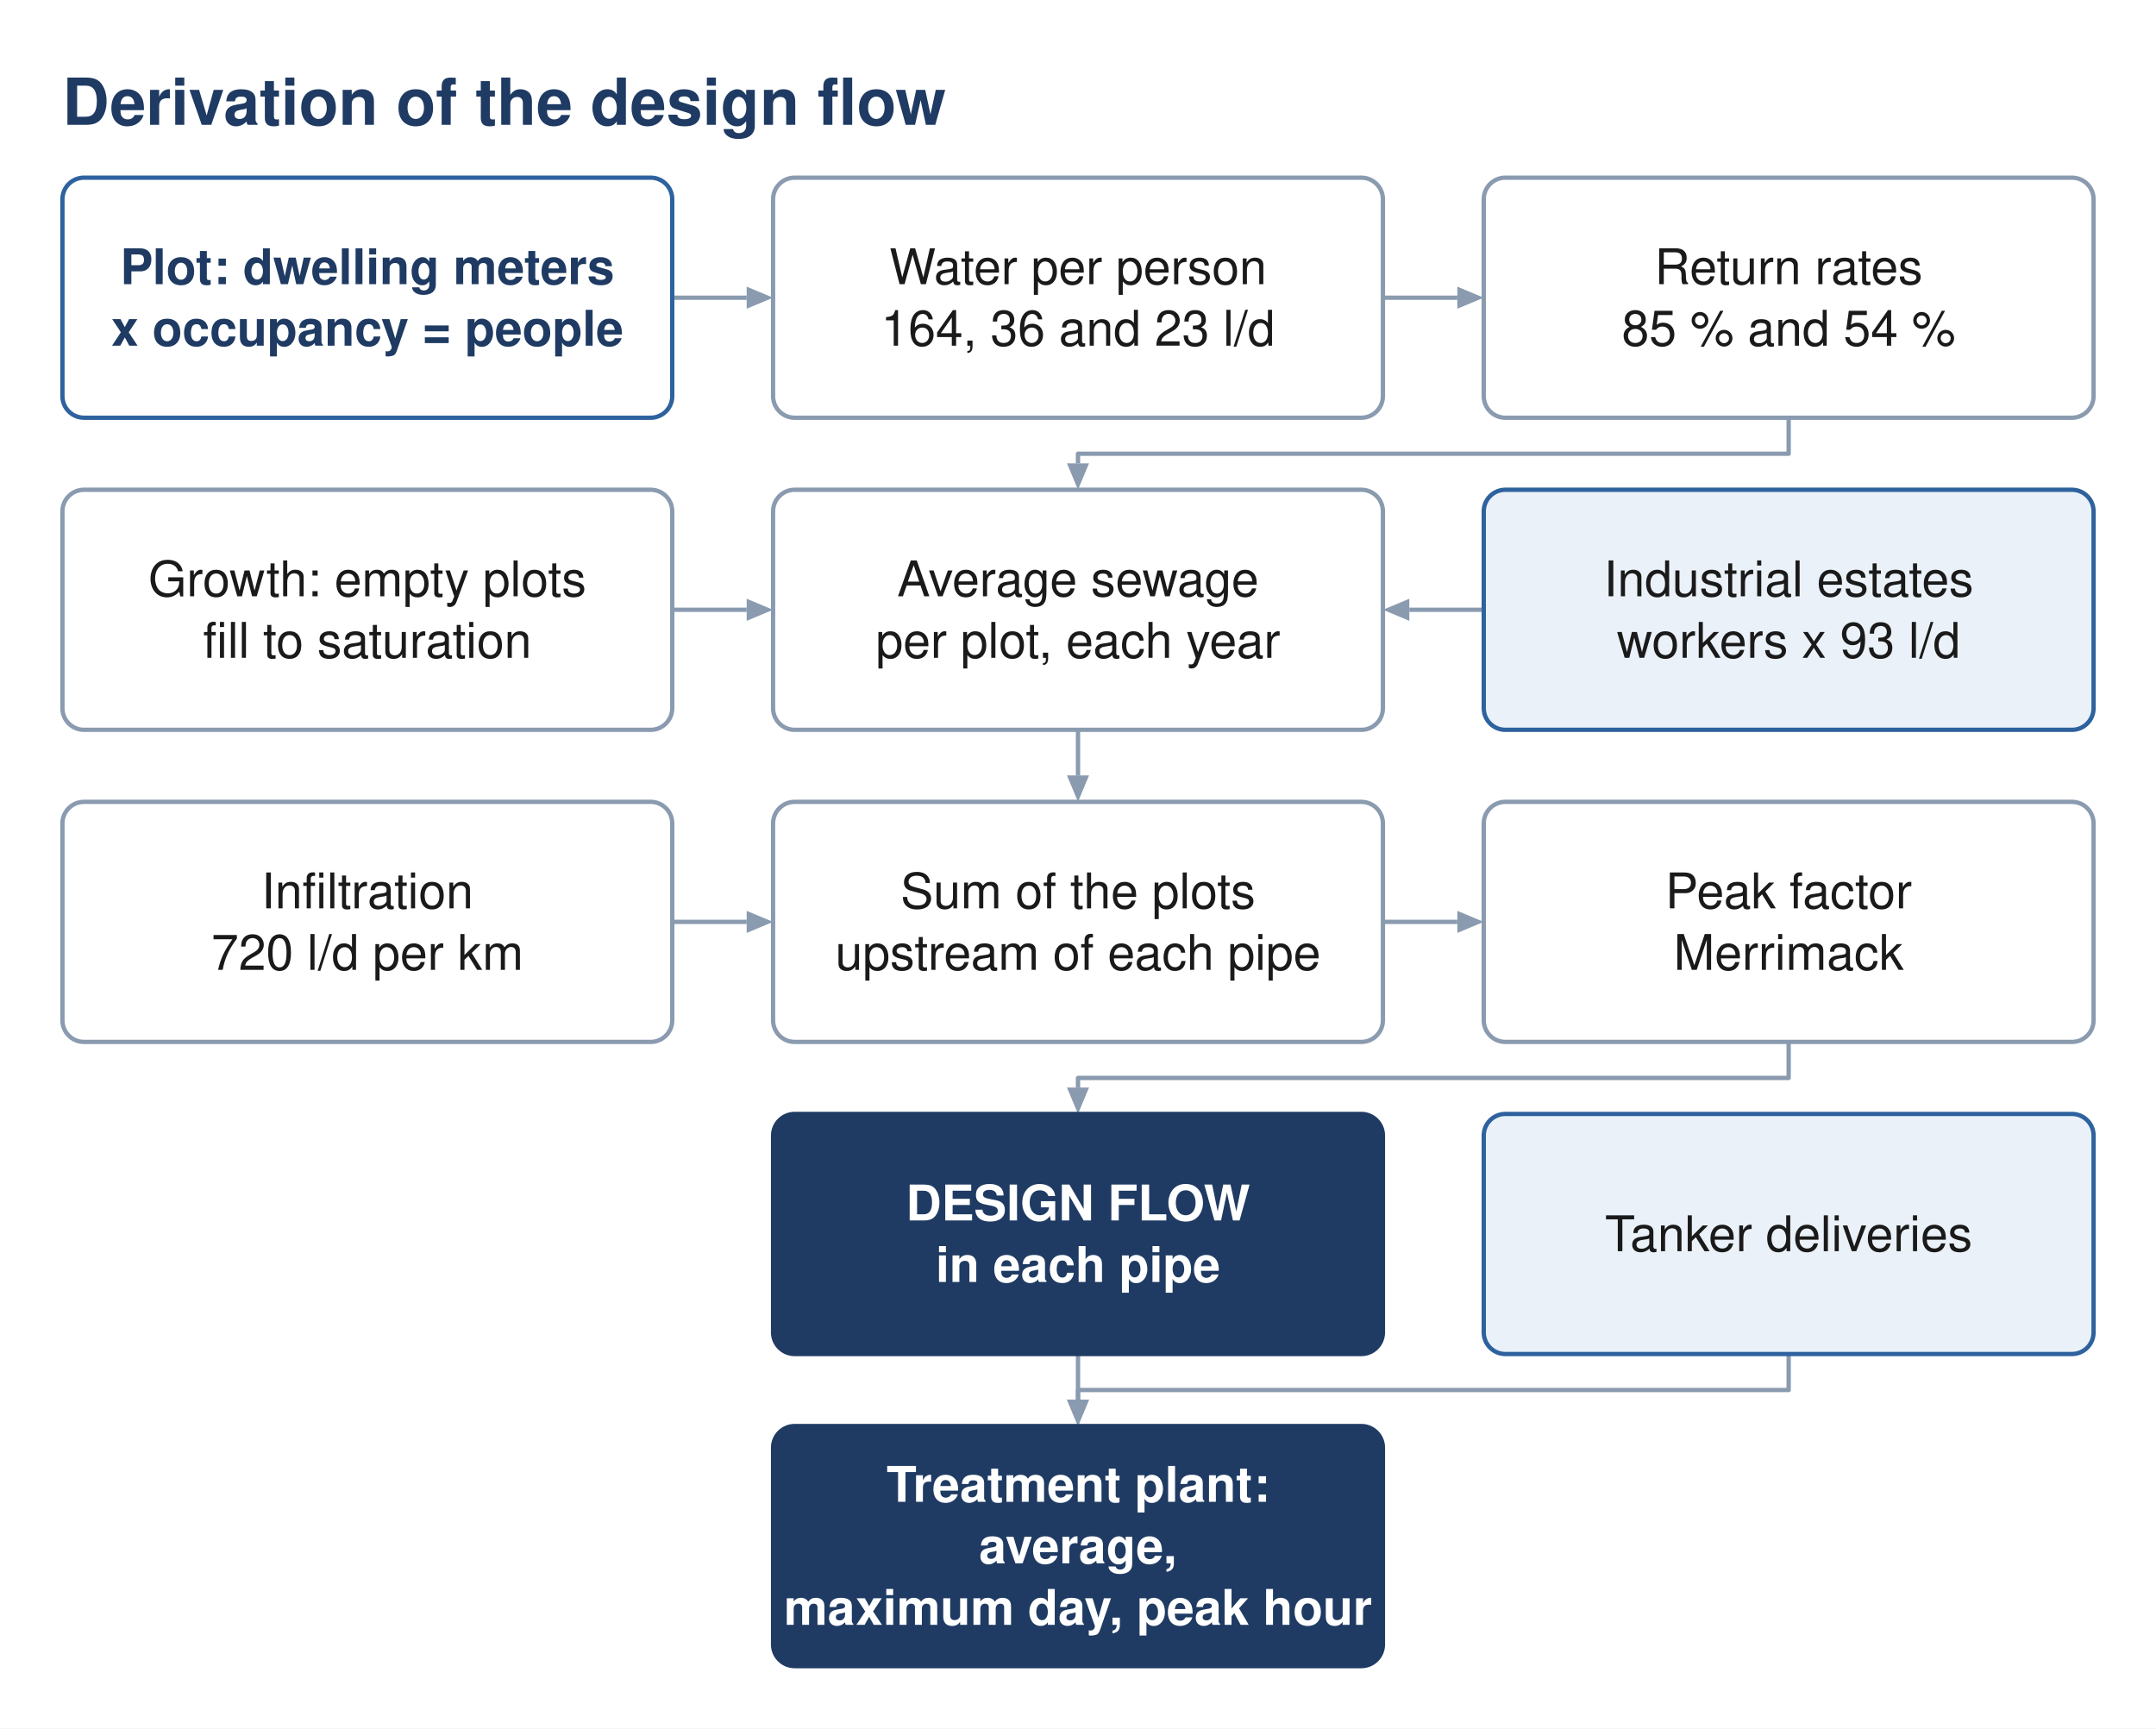
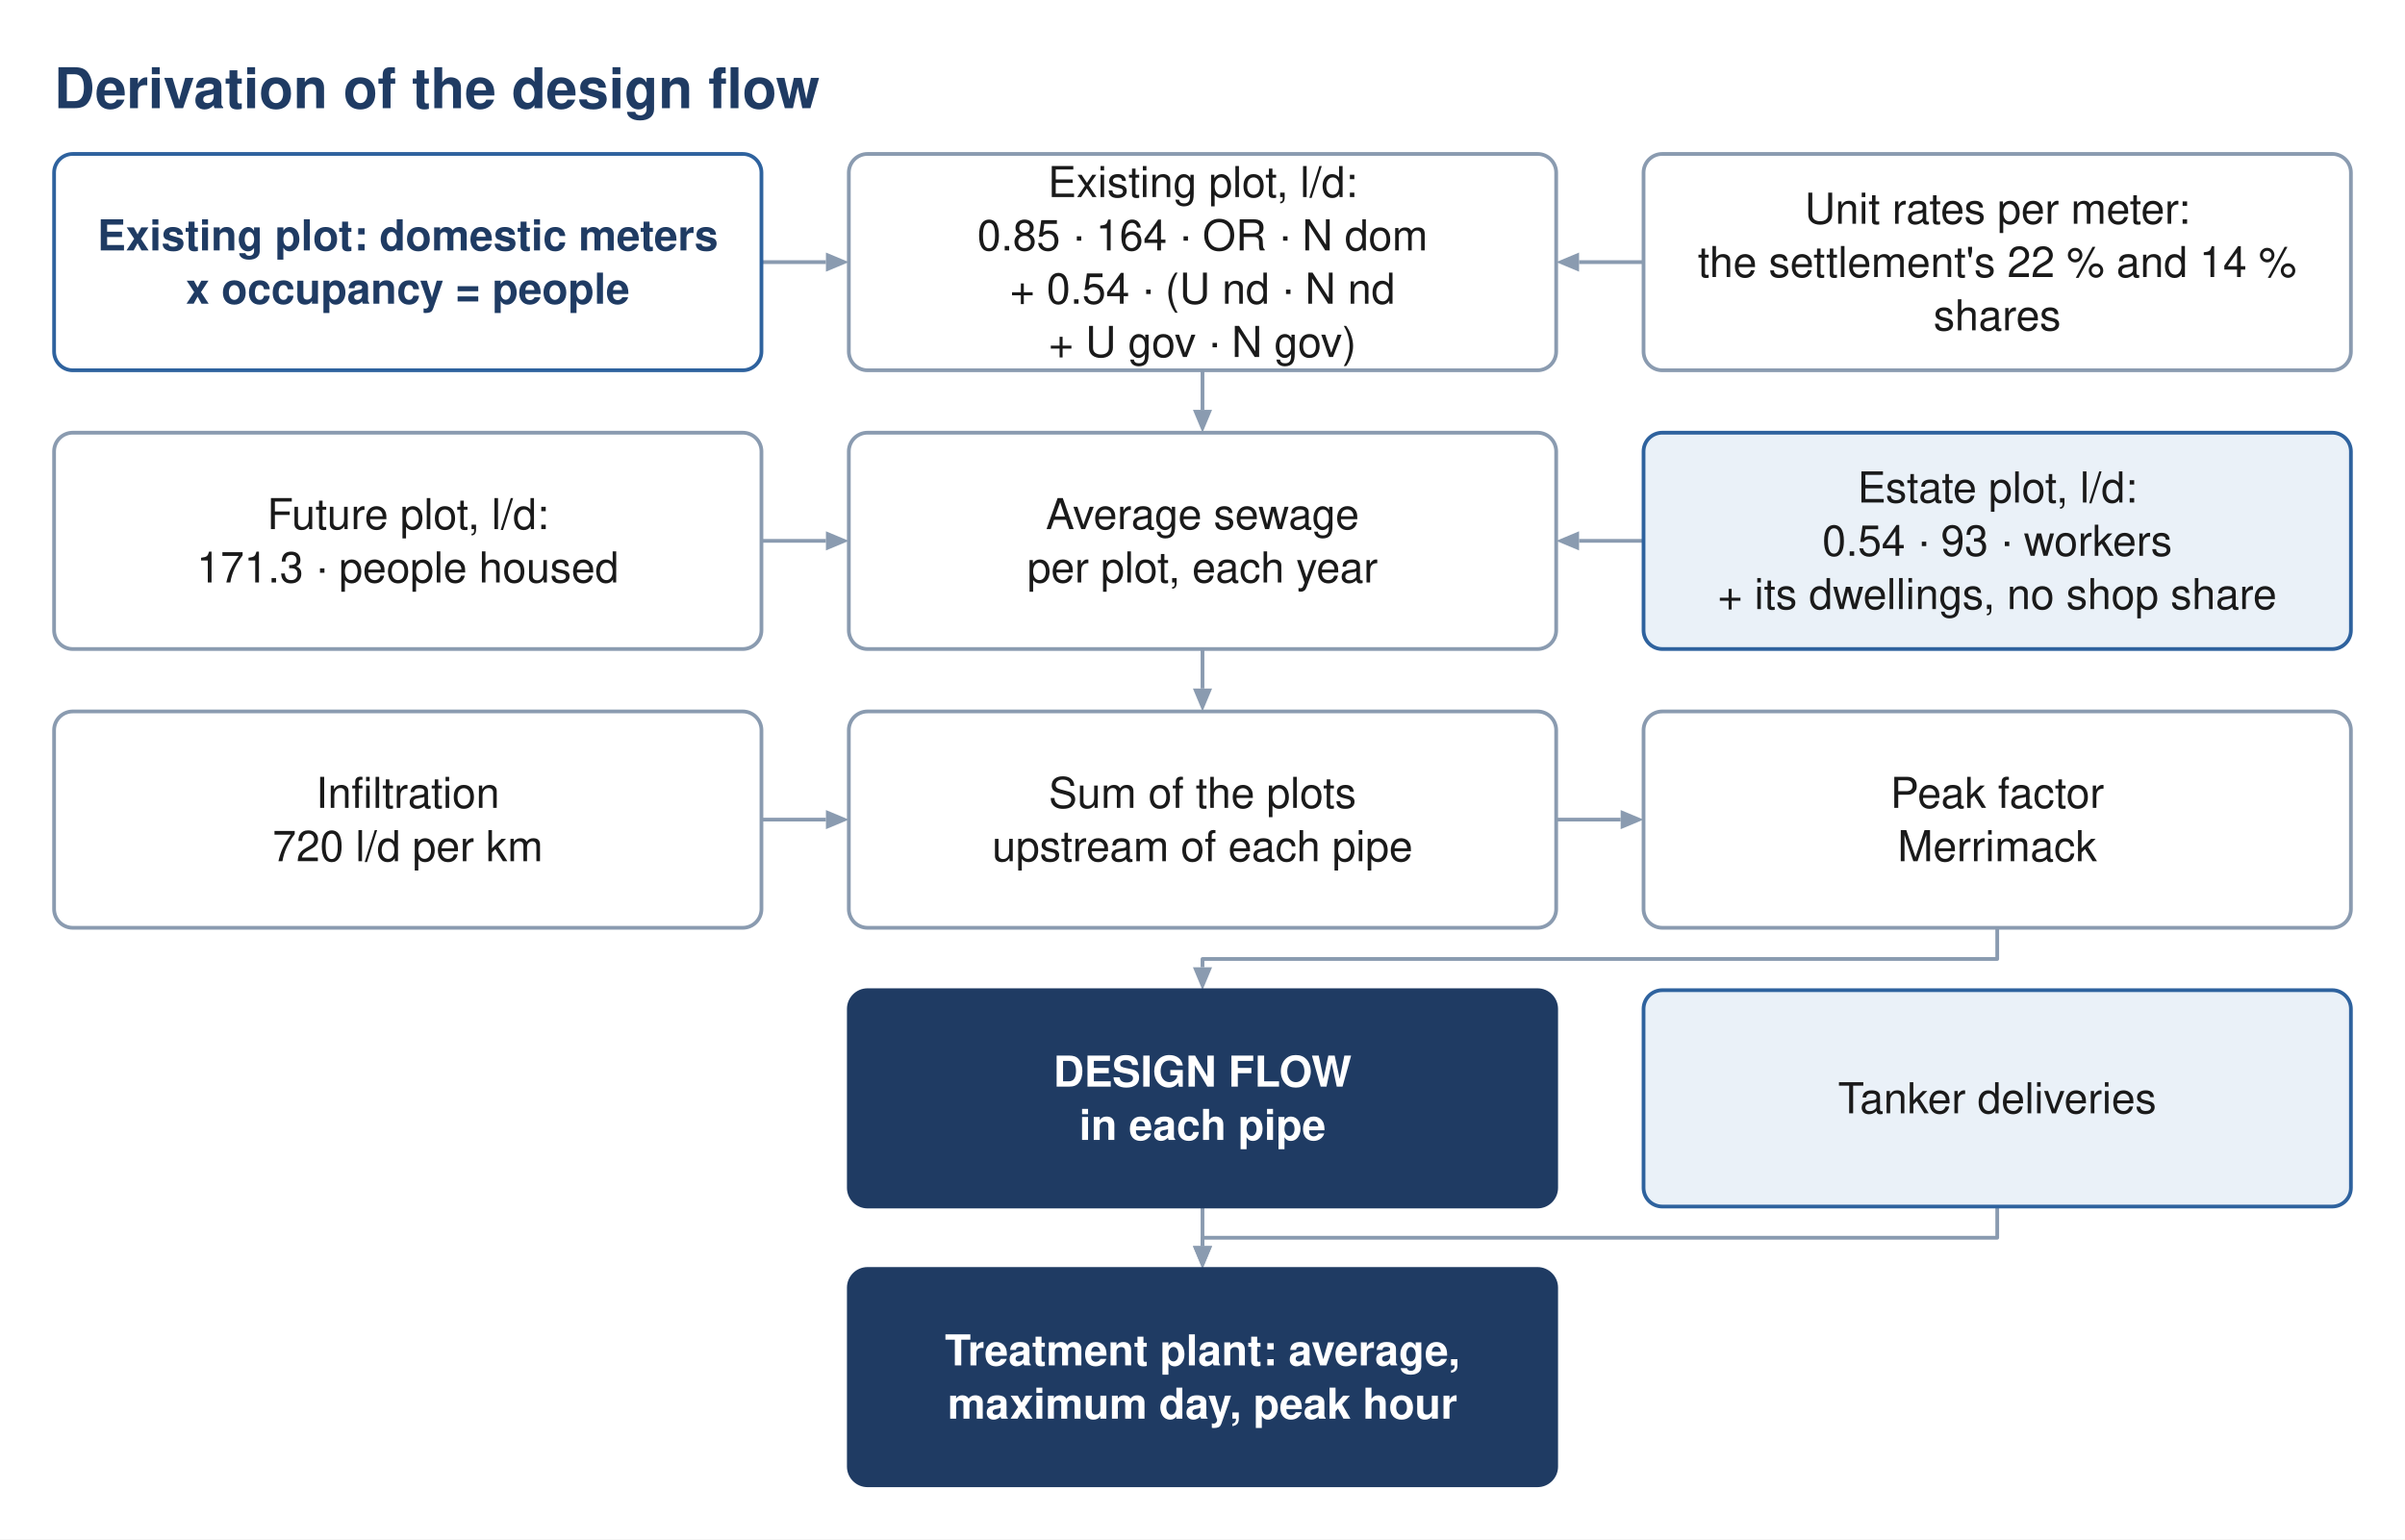
- <svg xmlns="http://www.w3.org/2000/svg" width="898" height="720" viewBox="0 0 898 720" font-family="Helvetica">
-   <rect width="898" height="720" fill="#FFFFFF" />
+ <svg xmlns="http://www.w3.org/2000/svg" width="1156" height="740" viewBox="0 0 1156 740" font-family="Helvetica">
+   <rect width="1156" height="740" fill="#FFFFFF" />
  <text x="26" y="52" font-family="Helvetica" font-size="27" font-weight="600" fill="#1F3B63">Derivation of the design flow</text>
-   <path d="M280.0,124.0 L311.0,124.0" fill="none" stroke="#8A9BB0" stroke-width="1.8" stroke-linejoin="round" />
-   <polygon points="322.0,124.0 311.0,128.6 311.0,119.4" fill="#8A9BB0" />
-   <path d="M576.0,124.0 L607.0,124.0" fill="none" stroke="#8A9BB0" stroke-width="1.8" stroke-linejoin="round" />
-   <polygon points="618.0,124.0 607.0,128.6 607.0,119.4" fill="#8A9BB0" />
-   <path d="M745.0,174.0 L745.0,189.0 L449.0,189.0 L449.0,193.0" fill="none" stroke="#8A9BB0" stroke-width="1.8" stroke-linejoin="round" />
-   <polygon points="449.0,204.0 444.4,193.0 453.6,193.0" fill="#8A9BB0" />
-   <path d="M618.0,254.0 L587.0,254.0" fill="none" stroke="#8A9BB0" stroke-width="1.8" stroke-linejoin="round" />
-   <polygon points="576.0,254.0 587.0,249.4 587.0,258.6" fill="#8A9BB0" />
-   <path d="M280.0,254.0 L311.0,254.0" fill="none" stroke="#8A9BB0" stroke-width="1.8" stroke-linejoin="round" />
-   <polygon points="322.0,254.0 311.0,258.6 311.0,249.4" fill="#8A9BB0" />
-   <path d="M449.0,304.0 L449.0,323.0" fill="none" stroke="#8A9BB0" stroke-width="1.8" stroke-linejoin="round" />
-   <polygon points="449.0,334.0 444.4,323.0 453.6,323.0" fill="#8A9BB0" />
-   <path d="M280.0,384.0 L311.0,384.0" fill="none" stroke="#8A9BB0" stroke-width="1.8" stroke-linejoin="round" />
-   <polygon points="322.0,384.0 311.0,388.6 311.0,379.4" fill="#8A9BB0" />
-   <path d="M576.0,384.0 L607.0,384.0" fill="none" stroke="#8A9BB0" stroke-width="1.8" stroke-linejoin="round" />
-   <polygon points="618.0,384.0 607.0,388.6 607.0,379.4" fill="#8A9BB0" />
-   <path d="M745.0,434.0 L745.0,449.0 L449.0,449.0 L449.0,453.0" fill="none" stroke="#8A9BB0" stroke-width="1.8" stroke-linejoin="round" />
-   <polygon points="449.0,464.0 444.4,453.0 453.6,453.0" fill="#8A9BB0" />
-   <path d="M449.0,564.0 L449.0,583.0" fill="none" stroke="#8A9BB0" stroke-width="1.8" stroke-linejoin="round" />
-   <polygon points="449.0,594.0 444.4,583.0 453.6,583.0" fill="#8A9BB0" />
-   <path d="M745.0,564.0 L745.0,579.0 L449.0,579.0 L449.0,583.0" fill="none" stroke="#8A9BB0" stroke-width="1.8" stroke-linejoin="round" />
-   <polygon points="449.0,594.0 444.4,583.0 453.6,583.0" fill="#8A9BB0" />
-   <rect x="26" y="74" width="254" height="100" rx="9" fill="#FFFFFF" stroke="#2E629E" stroke-width="1.8" />
-   <text x="153.0" y="118.362" font-family="Helvetica" font-size="20.5" font-weight="600" fill="#1F3B63" text-anchor="middle">Plot: dwelling meters</text>
-   <text x="153.0" y="143.988" font-family="Helvetica" font-size="20.5" font-weight="600" fill="#1F3B63" text-anchor="middle">x occupancy = people</text>
-   <rect x="322" y="74" width="254" height="100" rx="9" fill="#FFFFFF" stroke="#8A9BB0" stroke-width="1.8" />
-   <text x="449.0" y="118.362" font-family="Helvetica" font-size="20.5" font-weight="400" fill="#1A1A1A" text-anchor="middle">Water per person</text>
-   <text x="449.0" y="143.988" font-family="Helvetica" font-size="20.5" font-weight="400" fill="#1A1A1A" text-anchor="middle">164, 36 and 23 l/d</text>
-   <rect x="618" y="74" width="254" height="100" rx="9" fill="#FFFFFF" stroke="#8A9BB0" stroke-width="1.8" />
-   <text x="745.0" y="118.362" font-family="Helvetica" font-size="20.5" font-weight="400" fill="#1A1A1A" text-anchor="middle">Return rates</text>
-   <text x="745.0" y="143.988" font-family="Helvetica" font-size="20.5" font-weight="400" fill="#1A1A1A" text-anchor="middle">85 % and 54 %</text>
-   <rect x="618" y="204" width="254" height="100" rx="9" fill="#EAF1F8" stroke="#2E629E" stroke-width="1.8" />
-   <text x="745.0" y="248.363" font-family="Helvetica" font-size="20.5" font-weight="400" fill="#1A1A1A" text-anchor="middle">Industrial estates</text>
-   <text x="745.0" y="273.988" font-family="Helvetica" font-size="20.5" font-weight="400" fill="#1A1A1A" text-anchor="middle">workers x 93 l/d</text>
-   <rect x="322" y="204" width="254" height="100" rx="9" fill="#FFFFFF" stroke="#8A9BB0" stroke-width="1.8" />
-   <text x="449.0" y="248.363" font-family="Helvetica" font-size="20.5" font-weight="400" fill="#1A1A1A" text-anchor="middle">Average sewage</text>
-   <text x="449.0" y="273.988" font-family="Helvetica" font-size="20.5" font-weight="400" fill="#1A1A1A" text-anchor="middle">per plot, each year</text>
-   <rect x="26" y="204" width="254" height="100" rx="9" fill="#FFFFFF" stroke="#8A9BB0" stroke-width="1.8" />
-   <text x="153.0" y="248.363" font-family="Helvetica" font-size="20.5" font-weight="400" fill="#1A1A1A" text-anchor="middle">Growth: empty plots</text>
-   <text x="153.0" y="273.988" font-family="Helvetica" font-size="20.5" font-weight="400" fill="#1A1A1A" text-anchor="middle">fill to saturation</text>
-   <rect x="322" y="334" width="254" height="100" rx="9" fill="#FFFFFF" stroke="#8A9BB0" stroke-width="1.8" />
-   <text x="449.0" y="378.363" font-family="Helvetica" font-size="20.5" font-weight="400" fill="#1A1A1A" text-anchor="middle">Sum of the plots</text>
-   <text x="449.0" y="403.988" font-family="Helvetica" font-size="20.5" font-weight="400" fill="#1A1A1A" text-anchor="middle">upstream of each pipe</text>
-   <rect x="26" y="334" width="254" height="100" rx="9" fill="#FFFFFF" stroke="#8A9BB0" stroke-width="1.8" />
-   <text x="153.0" y="378.363" font-family="Helvetica" font-size="20.5" font-weight="400" fill="#1A1A1A" text-anchor="middle">Infiltration</text>
-   <text x="153.0" y="403.988" font-family="Helvetica" font-size="20.5" font-weight="400" fill="#1A1A1A" text-anchor="middle">720 l/d per km</text>
-   <rect x="618" y="334" width="254" height="100" rx="9" fill="#FFFFFF" stroke="#8A9BB0" stroke-width="1.8" />
-   <text x="745.0" y="378.363" font-family="Helvetica" font-size="20.5" font-weight="400" fill="#1A1A1A" text-anchor="middle">Peak factor</text>
-   <text x="745.0" y="403.988" font-family="Helvetica" font-size="20.5" font-weight="400" fill="#1A1A1A" text-anchor="middle">Merrimack</text>
-   <rect x="322" y="464" width="254" height="100" rx="9" fill="#1F3B63" stroke="#1F3B63" stroke-width="1.8" />
-   <text x="449.0" y="508.363" font-family="Helvetica" font-size="20.5" font-weight="600" fill="#FFFFFF" text-anchor="middle">DESIGN FLOW</text>
-   <text x="449.0" y="533.987" font-family="Helvetica" font-size="20.5" font-weight="600" fill="#FFFFFF" text-anchor="middle">in each pipe</text>
-   <rect x="618" y="464" width="254" height="100" rx="9" fill="#EAF1F8" stroke="#2E629E" stroke-width="1.8" />
-   <text x="745.0" y="521.175" font-family="Helvetica" font-size="20.5" font-weight="400" fill="#1A1A1A" text-anchor="middle">Tanker deliveries</text>
-   <rect x="322" y="594" width="254" height="100" rx="9" fill="#1F3B63" stroke="#1F3B63" stroke-width="1.8" />
-   <text x="449.0" y="625.55" font-family="Helvetica" font-size="20.5" font-weight="600" fill="#FFFFFF" text-anchor="middle">Treatment plant:</text>
-   <text x="449.0" y="651.175" font-family="Helvetica" font-size="20.5" font-weight="600" fill="#FFFFFF" text-anchor="middle">average,</text>
-   <text x="449.0" y="676.8" font-family="Helvetica" font-size="20.5" font-weight="600" fill="#FFFFFF" text-anchor="middle">maximum day, peak hour</text>
+   <path d="M366.0,126.0 L397.0,126.0" fill="none" stroke="#8A9BB0" stroke-width="1.8" stroke-linejoin="round" />
+   <polygon points="408.0,126.0 397.0,130.6 397.0,121.4" fill="#8A9BB0" />
+   <path d="M790.0,126.0 L759.0,126.0" fill="none" stroke="#8A9BB0" stroke-width="1.8" stroke-linejoin="round" />
+   <polygon points="748.0,126.0 759.0,121.4 759.0,130.6" fill="#8A9BB0" />
+   <path d="M578.0,178.0 L578.0,197.0" fill="none" stroke="#8A9BB0" stroke-width="1.8" stroke-linejoin="round" />
+   <polygon points="578.0,208.0 573.4,197.0 582.6,197.0" fill="#8A9BB0" />
+   <path d="M790.0,260.0 L759.0,260.0" fill="none" stroke="#8A9BB0" stroke-width="1.8" stroke-linejoin="round" />
+   <polygon points="748.0,260.0 759.0,255.4 759.0,264.6" fill="#8A9BB0" />
+   <path d="M366.0,260.0 L397.0,260.0" fill="none" stroke="#8A9BB0" stroke-width="1.8" stroke-linejoin="round" />
+   <polygon points="408.0,260.0 397.0,264.6 397.0,255.4" fill="#8A9BB0" />
+   <path d="M578.0,312.0 L578.0,331.0" fill="none" stroke="#8A9BB0" stroke-width="1.8" stroke-linejoin="round" />
+   <polygon points="578.0,342.0 573.4,331.0 582.6,331.0" fill="#8A9BB0" />
+   <path d="M366.0,394.0 L397.0,394.0" fill="none" stroke="#8A9BB0" stroke-width="1.8" stroke-linejoin="round" />
+   <polygon points="408.0,394.0 397.0,398.6 397.0,389.4" fill="#8A9BB0" />
+   <path d="M748.0,394.0 L779.0,394.0" fill="none" stroke="#8A9BB0" stroke-width="1.8" stroke-linejoin="round" />
+   <polygon points="790.0,394.0 779.0,398.6 779.0,389.4" fill="#8A9BB0" />
+   <path d="M960.0,446.0 L960.0,461.0 L578.0,461.0 L578.0,465.0" fill="none" stroke="#8A9BB0" stroke-width="1.8" stroke-linejoin="round" />
+   <polygon points="578.0,476.0 573.4,465.0 582.6,465.0" fill="#8A9BB0" />
+   <path d="M578.0,580.0 L578.0,599.0" fill="none" stroke="#8A9BB0" stroke-width="1.8" stroke-linejoin="round" />
+   <polygon points="578.0,610.0 573.4,599.0 582.6,599.0" fill="#8A9BB0" />
+   <path d="M960.0,580.0 L960.0,595.0 L578.0,595.0 L578.0,599.0" fill="none" stroke="#8A9BB0" stroke-width="1.8" stroke-linejoin="round" />
+   <polygon points="578.0,610.0 573.4,599.0 582.6,599.0" fill="#8A9BB0" />
+   <rect x="26" y="74" width="340" height="104" rx="9" fill="#FFFFFF" stroke="#2E629E" stroke-width="1.8" />
+   <text x="196.0" y="120.362" font-family="Helvetica" font-size="20.5" font-weight="600" fill="#1F3B63" text-anchor="middle">Existing plot: domestic meters</text>
+   <text x="196.0" y="145.988" font-family="Helvetica" font-size="20.5" font-weight="600" fill="#1F3B63" text-anchor="middle">x occupancy = people</text>
+   <rect x="408" y="74" width="340" height="104" rx="9" fill="#FFFFFF" stroke="#8A9BB0" stroke-width="1.8" />
+   <text x="578.0" y="94.737" font-family="Helvetica" font-size="20.5" font-weight="400" fill="#1A1A1A" text-anchor="middle">Existing plot, l/d:</text>
+   <text x="578.0" y="120.362" font-family="Helvetica" font-size="20.5" font-weight="400" fill="#1A1A1A" text-anchor="middle">0.85 · 164 · OR · N dom</text>
+   <text x="578.0" y="145.988" font-family="Helvetica" font-size="20.5" font-weight="400" fill="#1A1A1A" text-anchor="middle">+ 0.54 · (U nd · N nd</text>
+   <text x="578.0" y="171.613" font-family="Helvetica" font-size="20.5" font-weight="400" fill="#1A1A1A" text-anchor="middle">+ U gov · N gov)</text>
+   <rect x="790" y="74" width="340" height="104" rx="9" fill="#FFFFFF" stroke="#8A9BB0" stroke-width="1.8" />
+   <text x="960.0" y="107.55" font-family="Helvetica" font-size="20.5" font-weight="400" fill="#1A1A1A" text-anchor="middle">Unit rates per meter:</text>
+   <text x="960.0" y="133.175" font-family="Helvetica" font-size="20.5" font-weight="400" fill="#1A1A1A" text-anchor="middle">the settlement's 22 % and 14 %</text>
+   <text x="960.0" y="158.8" font-family="Helvetica" font-size="20.5" font-weight="400" fill="#1A1A1A" text-anchor="middle">shares</text>
+   <rect x="790" y="208" width="340" height="104" rx="9" fill="#EAF1F8" stroke="#2E629E" stroke-width="1.8" />
+   <text x="960.0" y="241.55" font-family="Helvetica" font-size="20.5" font-weight="400" fill="#1A1A1A" text-anchor="middle">Estate plot, l/d:</text>
+   <text x="960.0" y="267.175" font-family="Helvetica" font-size="20.5" font-weight="400" fill="#1A1A1A" text-anchor="middle">0.54 · 93 · workers</text>
+   <text x="960.0" y="292.8" font-family="Helvetica" font-size="20.5" font-weight="400" fill="#1A1A1A" text-anchor="middle">+ its dwellings, no shop share</text>
+   <rect x="408" y="208" width="340" height="104" rx="9" fill="#FFFFFF" stroke="#8A9BB0" stroke-width="1.8" />
+   <text x="578.0" y="254.363" font-family="Helvetica" font-size="20.5" font-weight="400" fill="#1A1A1A" text-anchor="middle">Average sewage</text>
+   <text x="578.0" y="279.988" font-family="Helvetica" font-size="20.5" font-weight="400" fill="#1A1A1A" text-anchor="middle">per plot, each year</text>
+   <rect x="26" y="208" width="340" height="104" rx="9" fill="#FFFFFF" stroke="#8A9BB0" stroke-width="1.8" />
+   <text x="196.0" y="254.363" font-family="Helvetica" font-size="20.5" font-weight="400" fill="#1A1A1A" text-anchor="middle">Future plot, l/d:</text>
+   <text x="196.0" y="279.988" font-family="Helvetica" font-size="20.5" font-weight="400" fill="#1A1A1A" text-anchor="middle">171.3 · people housed</text>
+   <rect x="408" y="342" width="340" height="104" rx="9" fill="#FFFFFF" stroke="#8A9BB0" stroke-width="1.8" />
+   <text x="578.0" y="388.363" font-family="Helvetica" font-size="20.5" font-weight="400" fill="#1A1A1A" text-anchor="middle">Sum of the plots</text>
+   <text x="578.0" y="413.988" font-family="Helvetica" font-size="20.5" font-weight="400" fill="#1A1A1A" text-anchor="middle">upstream of each pipe</text>
+   <rect x="26" y="342" width="340" height="104" rx="9" fill="#FFFFFF" stroke="#8A9BB0" stroke-width="1.8" />
+   <text x="196.0" y="388.363" font-family="Helvetica" font-size="20.5" font-weight="400" fill="#1A1A1A" text-anchor="middle">Infiltration</text>
+   <text x="196.0" y="413.988" font-family="Helvetica" font-size="20.5" font-weight="400" fill="#1A1A1A" text-anchor="middle">720 l/d per km</text>
+   <rect x="790" y="342" width="340" height="104" rx="9" fill="#FFFFFF" stroke="#8A9BB0" stroke-width="1.8" />
+   <text x="960.0" y="388.363" font-family="Helvetica" font-size="20.5" font-weight="400" fill="#1A1A1A" text-anchor="middle">Peak factor</text>
+   <text x="960.0" y="413.988" font-family="Helvetica" font-size="20.5" font-weight="400" fill="#1A1A1A" text-anchor="middle">Merrimack</text>
+   <rect x="408" y="476" width="340" height="104" rx="9" fill="#1F3B63" stroke="#1F3B63" stroke-width="1.8" />
+   <text x="578.0" y="522.362" font-family="Helvetica" font-size="20.5" font-weight="600" fill="#FFFFFF" text-anchor="middle">DESIGN FLOW</text>
+   <text x="578.0" y="547.987" font-family="Helvetica" font-size="20.5" font-weight="600" fill="#FFFFFF" text-anchor="middle">in each pipe</text>
+   <rect x="790" y="476" width="340" height="104" rx="9" fill="#EAF1F8" stroke="#2E629E" stroke-width="1.8" />
+   <text x="960.0" y="535.175" font-family="Helvetica" font-size="20.5" font-weight="400" fill="#1A1A1A" text-anchor="middle">Tanker deliveries</text>
+   <rect x="408" y="610" width="340" height="104" rx="9" fill="#1F3B63" stroke="#1F3B63" stroke-width="1.8" />
+   <text x="578.0" y="656.362" font-family="Helvetica" font-size="20.5" font-weight="600" fill="#FFFFFF" text-anchor="middle">Treatment plant: average,</text>
+   <text x="578.0" y="681.987" font-family="Helvetica" font-size="20.5" font-weight="600" fill="#FFFFFF" text-anchor="middle">maximum day, peak hour</text>
</svg>
